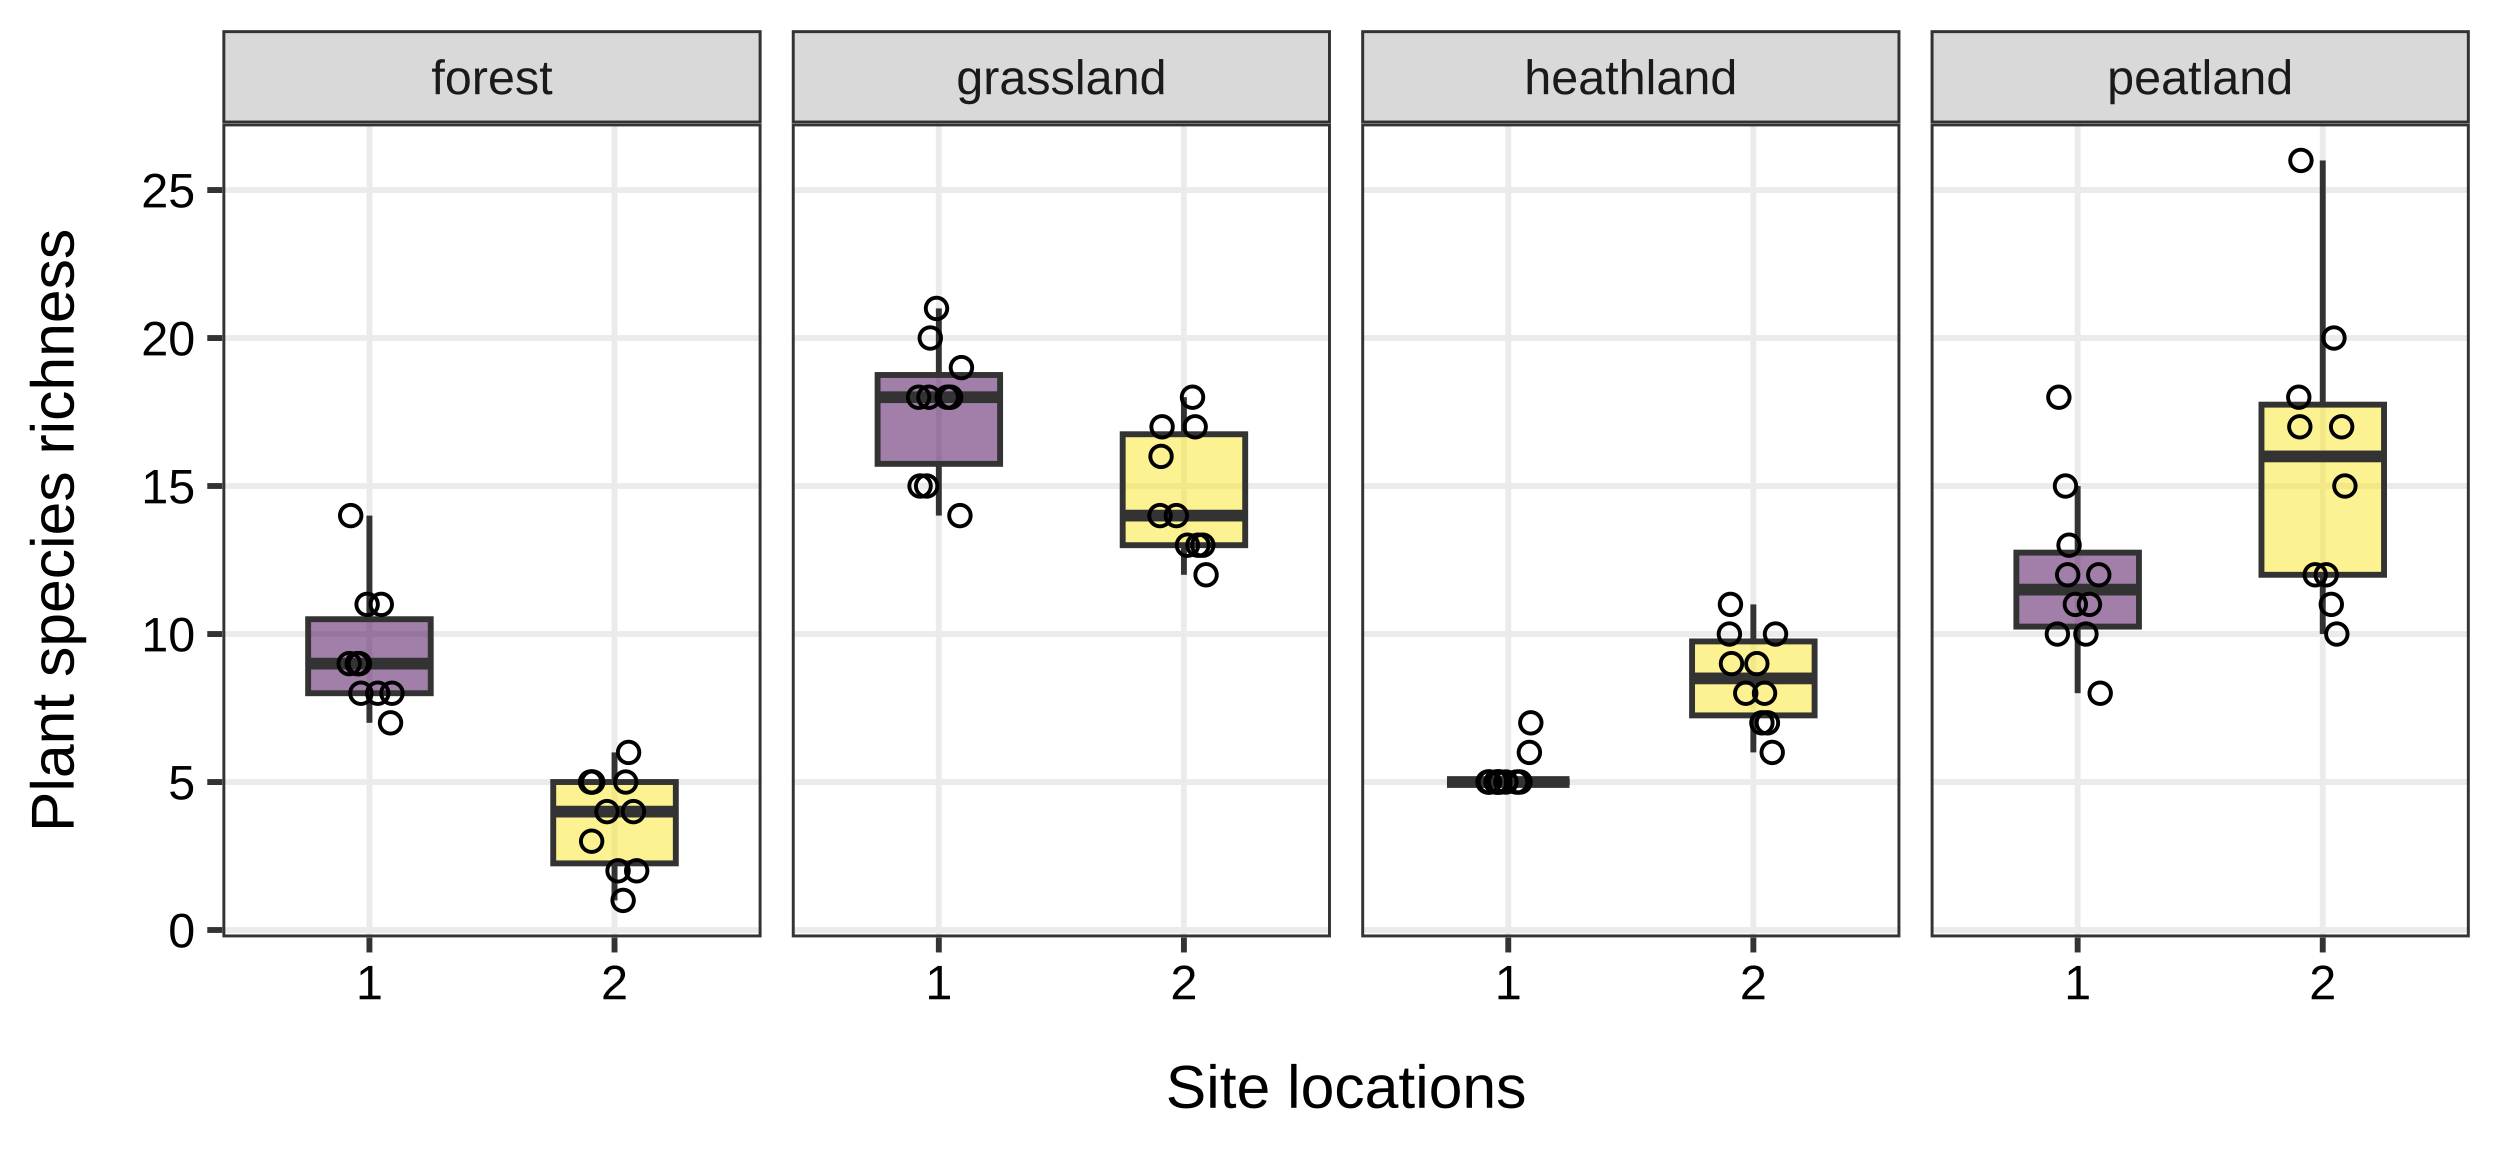
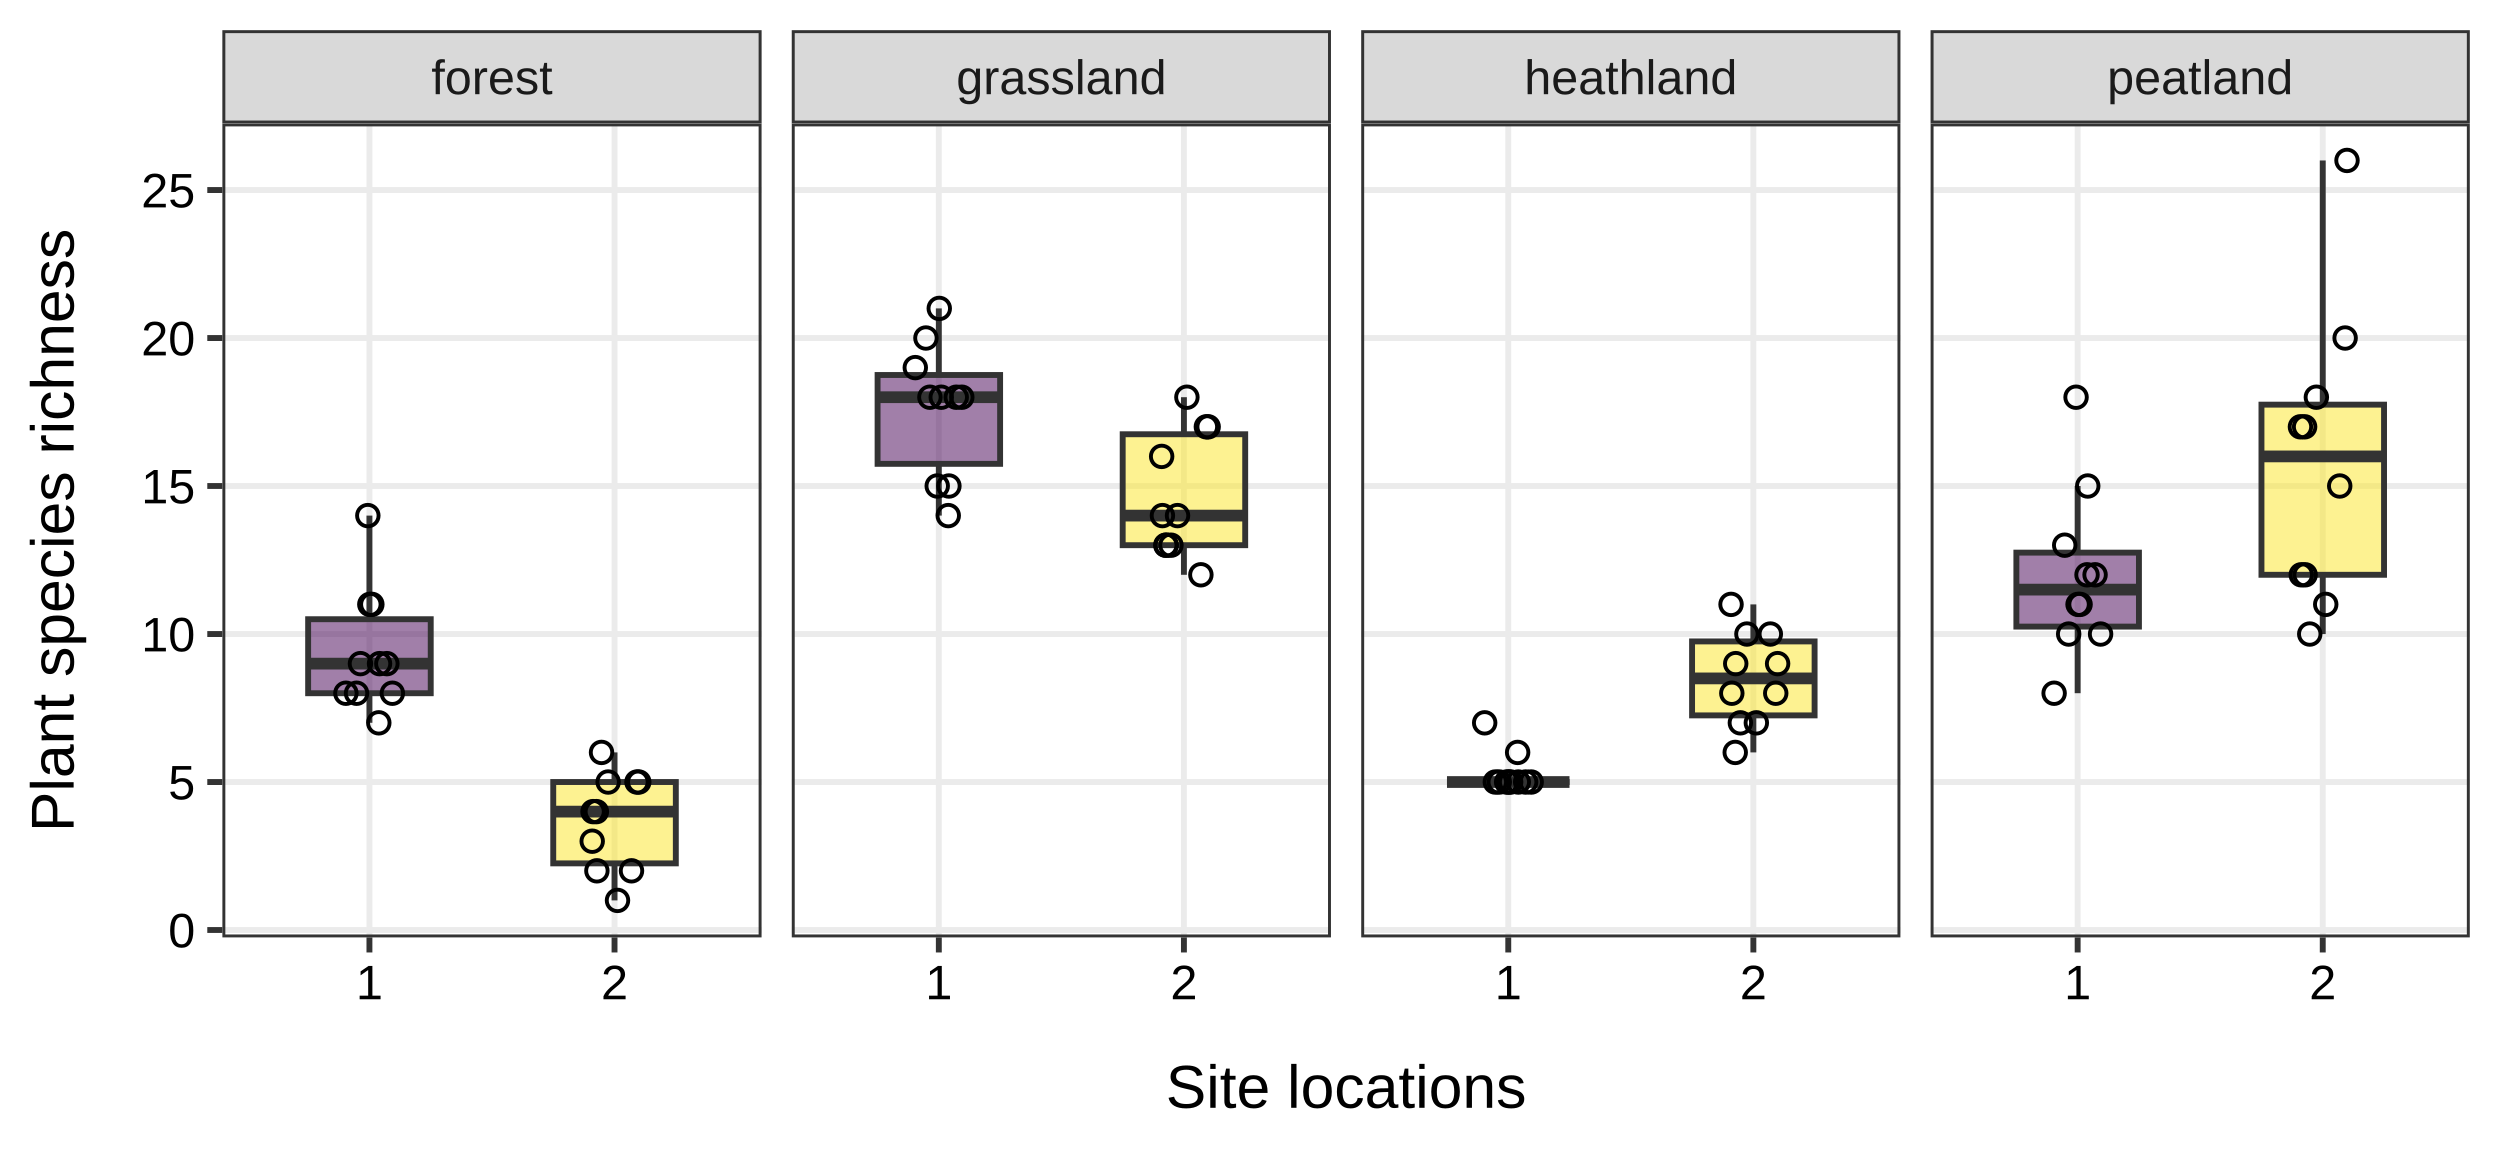
<svg xmlns="http://www.w3.org/2000/svg" width="453.60pt" height="208.80pt" viewBox="0 0 453.60 208.80">
  <g class="svglite">
    <defs>
      <style type="text/css">
    .svglite line, .svglite polyline, .svglite polygon, .svglite path, .svglite rect, .svglite circle {
      fill: none;
      stroke: #000000;
      stroke-linecap: round;
      stroke-linejoin: round;
      stroke-miterlimit: 10.00;
    }
    .svglite text {
      white-space: pre;
    }
    .svglite g.glyphgroup path {
      fill: inherit;
      stroke: none;
    }
  </style>
    </defs>
    <rect width="100%" height="100%" style="stroke: none; fill: #FFFFFF;" />
    <defs>
      <clipPath id="cpMC4wMHw0NTMuNjB8MC4wMHwyMDguODA=">
        <rect x="0.00" y="0.00" width="453.60" height="208.80" />
      </clipPath>
    </defs>
    <g clip-path="url(#cpMC4wMHw0NTMuNjB8MC4wMHwyMDguODA=)">
      <rect x="0.00" y="0.00" width="453.60" height="208.80" style="stroke-width: 1.07; stroke: #FFFFFF; fill: #FFFFFF;" />
    </g>
    <defs>
      <clipPath id="cpNDAuMzV8MTM4LjE4fDIyLjQwfDE3MC4wOA==">
        <rect x="40.35" y="22.40" width="97.83" height="147.68" />
      </clipPath>
    </defs>
    <g clip-path="url(#cpNDAuMzV8MTM4LjE4fDIyLjQwfDE3MC4wOA==)">
      <rect x="40.35" y="22.40" width="97.83" height="147.68" style="stroke-width: 1.07; stroke: none; fill: #FFFFFF;" />
      <polyline points="40.35,168.74 138.18,168.74 " style="stroke-width: 1.07; stroke: #EBEBEB; stroke-linecap: butt;" />
      <polyline points="40.35,141.89 138.18,141.89 " style="stroke-width: 1.07; stroke: #EBEBEB; stroke-linecap: butt;" />
      <polyline points="40.35,115.04 138.18,115.04 " style="stroke-width: 1.07; stroke: #EBEBEB; stroke-linecap: butt;" />
      <polyline points="40.35,88.18 138.18,88.18 " style="stroke-width: 1.07; stroke: #EBEBEB; stroke-linecap: butt;" />
      <polyline points="40.35,61.33 138.18,61.33 " style="stroke-width: 1.07; stroke: #EBEBEB; stroke-linecap: butt;" />
      <polyline points="40.35,34.48 138.18,34.48 " style="stroke-width: 1.07; stroke: #EBEBEB; stroke-linecap: butt;" />
      <polyline points="67.03,170.08 67.03,22.40 " style="stroke-width: 1.07; stroke: #EBEBEB; stroke-linecap: butt;" />
      <polyline points="111.50,170.08 111.50,22.40 " style="stroke-width: 1.07; stroke: #EBEBEB; stroke-linecap: butt;" />
      <line x1="67.03" y1="112.35" x2="67.03" y2="93.55" style="stroke-width: 1.07; stroke: #333333; stroke-linecap: butt;" />
      <line x1="67.03" y1="125.78" x2="67.03" y2="131.15" style="stroke-width: 1.07; stroke: #333333; stroke-linecap: butt;" />
      <polygon points="55.91,112.35 55.91,125.78 78.15,125.78 78.15,112.35 55.91,112.35 " style="stroke-width: 1.07; stroke: #333333; stroke-linecap: butt; stroke-linejoin: miter; fill: #440154; fill-opacity: 0.50;" />
      <line x1="55.91" y1="120.41" x2="78.15" y2="120.41" style="stroke-width: 2.13; stroke: #333333; stroke-linecap: butt; stroke-linejoin: miter;" />
      <line x1="111.50" y1="141.89" x2="111.50" y2="136.52" style="stroke-width: 1.07; stroke: #333333; stroke-linecap: butt;" />
      <line x1="111.50" y1="156.65" x2="111.50" y2="163.37" style="stroke-width: 1.07; stroke: #333333; stroke-linecap: butt;" />
      <polygon points="100.38,141.89 100.38,156.65 122.62,156.65 122.62,141.89 100.38,141.89 " style="stroke-width: 1.07; stroke: #333333; stroke-linecap: butt; stroke-linejoin: miter; fill: #FDE725; fill-opacity: 0.50;" />
      <line x1="100.38" y1="147.26" x2="122.62" y2="147.26" style="stroke-width: 2.13; stroke: #333333; stroke-linecap: butt; stroke-linejoin: miter;" />
-       <circle cx="69.18" cy="109.66" r="1.95" style="stroke-width: 0.71;" />
-       <circle cx="63.36" cy="120.41" r="1.95" style="stroke-width: 0.71;" />
-       <circle cx="66.61" cy="109.66" r="1.95" style="stroke-width: 0.71;" />
-       <circle cx="63.63" cy="93.55" r="1.95" style="stroke-width: 0.71;" />
-       <circle cx="64.82" cy="120.41" r="1.95" style="stroke-width: 0.71;" />
-       <circle cx="71.12" cy="125.78" r="1.95" style="stroke-width: 0.71;" />
-       <circle cx="65.48" cy="125.78" r="1.95" style="stroke-width: 0.71;" />
-       <circle cx="65.22" cy="120.41" r="1.95" style="stroke-width: 0.71;" />
-       <circle cx="70.86" cy="131.15" r="1.95" style="stroke-width: 0.71;" />
-       <circle cx="68.54" cy="125.78" r="1.95" style="stroke-width: 0.71;" />
-       <circle cx="107.54" cy="141.89" r="1.95" style="stroke-width: 0.71;" />
-       <circle cx="107.16" cy="141.89" r="1.95" style="stroke-width: 0.71;" />
-       <circle cx="110.13" cy="147.26" r="1.95" style="stroke-width: 0.71;" />
-       <circle cx="113.53" cy="141.89" r="1.95" style="stroke-width: 0.71;" />
-       <circle cx="113.06" cy="163.37" r="1.95" style="stroke-width: 0.71;" />
-       <circle cx="107.35" cy="152.63" r="1.95" style="stroke-width: 0.71;" />
-       <circle cx="115.52" cy="158.00" r="1.95" style="stroke-width: 0.71;" />
-       <circle cx="112.14" cy="158.00" r="1.95" style="stroke-width: 0.71;" />
-       <circle cx="114.05" cy="136.52" r="1.95" style="stroke-width: 0.71;" />
-       <circle cx="114.93" cy="147.26" r="1.95" style="stroke-width: 0.71;" />
+       <circle cx="67.47" cy="109.66" r="1.95" style="stroke-width: 0.71;" />
+       <circle cx="65.40" cy="120.41" r="1.95" style="stroke-width: 0.71;" />
+       <circle cx="67.10" cy="109.66" r="1.95" style="stroke-width: 0.71;" />
+       <circle cx="66.74" cy="93.55" r="1.95" style="stroke-width: 0.71;" />
+       <circle cx="68.86" cy="120.41" r="1.95" style="stroke-width: 0.71;" />
+       <circle cx="62.76" cy="125.78" r="1.95" style="stroke-width: 0.71;" />
+       <circle cx="64.69" cy="125.78" r="1.95" style="stroke-width: 0.71;" />
+       <circle cx="70.19" cy="120.41" r="1.95" style="stroke-width: 0.71;" />
+       <circle cx="68.73" cy="131.15" r="1.95" style="stroke-width: 0.71;" />
+       <circle cx="71.19" cy="125.78" r="1.95" style="stroke-width: 0.71;" />
+       <circle cx="115.90" cy="141.89" r="1.95" style="stroke-width: 0.71;" />
+       <circle cx="110.34" cy="141.89" r="1.95" style="stroke-width: 0.71;" />
+       <circle cx="107.60" cy="147.26" r="1.95" style="stroke-width: 0.71;" />
+       <circle cx="115.57" cy="141.89" r="1.95" style="stroke-width: 0.71;" />
+       <circle cx="112.04" cy="163.37" r="1.95" style="stroke-width: 0.71;" />
+       <circle cx="107.45" cy="152.63" r="1.95" style="stroke-width: 0.71;" />
+       <circle cx="114.58" cy="158.00" r="1.95" style="stroke-width: 0.71;" />
+       <circle cx="108.30" cy="158.00" r="1.95" style="stroke-width: 0.71;" />
+       <circle cx="109.14" cy="136.52" r="1.95" style="stroke-width: 0.71;" />
+       <circle cx="108.21" cy="147.26" r="1.95" style="stroke-width: 0.71;" />
      <rect x="40.35" y="22.40" width="97.83" height="147.68" style="stroke-width: 1.07; stroke: #333333;" />
    </g>
    <g clip-path="url(#cpMC4wMHw0NTMuNjB8MC4wMHwyMDguODA=)">
</g>
    <defs>
      <clipPath id="cpMTQzLjY2fDI0MS41MHwyMi40MHwxNzAuMDg=">
        <rect x="143.66" y="22.40" width="97.83" height="147.68" />
      </clipPath>
    </defs>
    <g clip-path="url(#cpMTQzLjY2fDI0MS41MHwyMi40MHwxNzAuMDg=)">
      <rect x="143.66" y="22.40" width="97.83" height="147.68" style="stroke-width: 1.07; stroke: none; fill: #FFFFFF;" />
      <polyline points="143.66,168.74 241.50,168.74 " style="stroke-width: 1.07; stroke: #EBEBEB; stroke-linecap: butt;" />
      <polyline points="143.66,141.89 241.50,141.89 " style="stroke-width: 1.07; stroke: #EBEBEB; stroke-linecap: butt;" />
      <polyline points="143.66,115.04 241.50,115.04 " style="stroke-width: 1.07; stroke: #EBEBEB; stroke-linecap: butt;" />
      <polyline points="143.66,88.18 241.50,88.18 " style="stroke-width: 1.07; stroke: #EBEBEB; stroke-linecap: butt;" />
      <polyline points="143.66,61.33 241.50,61.33 " style="stroke-width: 1.07; stroke: #EBEBEB; stroke-linecap: butt;" />
      <polyline points="143.66,34.48 241.50,34.48 " style="stroke-width: 1.07; stroke: #EBEBEB; stroke-linecap: butt;" />
      <polyline points="170.34,170.08 170.34,22.40 " style="stroke-width: 1.07; stroke: #EBEBEB; stroke-linecap: butt;" />
      <polyline points="214.81,170.08 214.81,22.40 " style="stroke-width: 1.07; stroke: #EBEBEB; stroke-linecap: butt;" />
      <line x1="170.34" y1="68.04" x2="170.34" y2="55.96" style="stroke-width: 1.07; stroke: #333333; stroke-linecap: butt;" />
      <line x1="170.34" y1="84.16" x2="170.34" y2="93.55" style="stroke-width: 1.07; stroke: #333333; stroke-linecap: butt;" />
      <polygon points="159.23,68.04 159.23,84.16 181.46,84.16 181.46,68.04 159.23,68.04 " style="stroke-width: 1.07; stroke: #333333; stroke-linecap: butt; stroke-linejoin: miter; fill: #440154; fill-opacity: 0.50;" />
      <line x1="159.23" y1="72.07" x2="181.46" y2="72.07" style="stroke-width: 2.13; stroke: #333333; stroke-linecap: butt; stroke-linejoin: miter;" />
      <line x1="214.81" y1="78.79" x2="214.81" y2="72.07" style="stroke-width: 1.07; stroke: #333333; stroke-linecap: butt;" />
      <line x1="214.81" y1="98.92" x2="214.81" y2="104.29" style="stroke-width: 1.07; stroke: #333333; stroke-linecap: butt;" />
      <polygon points="203.70,78.79 203.70,98.92 225.93,98.92 225.93,78.79 203.70,78.79 " style="stroke-width: 1.07; stroke: #333333; stroke-linecap: butt; stroke-linejoin: miter; fill: #FDE725; fill-opacity: 0.50;" />
      <line x1="203.70" y1="93.55" x2="225.93" y2="93.55" style="stroke-width: 2.13; stroke: #333333; stroke-linecap: butt; stroke-linejoin: miter;" />
-       <circle cx="172.49" cy="72.07" r="1.95" style="stroke-width: 0.71;" />
-       <circle cx="166.67" cy="72.07" r="1.95" style="stroke-width: 0.71;" />
-       <circle cx="169.92" cy="55.96" r="1.95" style="stroke-width: 0.71;" />
-       <circle cx="166.94" cy="88.18" r="1.95" style="stroke-width: 0.71;" />
-       <circle cx="168.13" cy="88.18" r="1.95" style="stroke-width: 0.71;" />
-       <circle cx="174.44" cy="66.70" r="1.95" style="stroke-width: 0.71;" />
-       <circle cx="168.79" cy="61.33" r="1.95" style="stroke-width: 0.71;" />
-       <circle cx="168.54" cy="72.07" r="1.95" style="stroke-width: 0.71;" />
-       <circle cx="174.17" cy="93.55" r="1.95" style="stroke-width: 0.71;" />
-       <circle cx="171.85" cy="72.07" r="1.95" style="stroke-width: 0.71;" />
-       <circle cx="210.85" cy="77.44" r="1.95" style="stroke-width: 0.71;" />
-       <circle cx="210.47" cy="93.55" r="1.95" style="stroke-width: 0.71;" />
-       <circle cx="213.44" cy="93.55" r="1.95" style="stroke-width: 0.71;" />
-       <circle cx="216.85" cy="77.44" r="1.95" style="stroke-width: 0.71;" />
-       <circle cx="216.37" cy="72.07" r="1.95" style="stroke-width: 0.71;" />
-       <circle cx="210.66" cy="82.81" r="1.95" style="stroke-width: 0.71;" />
-       <circle cx="218.83" cy="104.29" r="1.95" style="stroke-width: 0.71;" />
-       <circle cx="215.45" cy="98.92" r="1.95" style="stroke-width: 0.71;" />
-       <circle cx="217.36" cy="98.92" r="1.95" style="stroke-width: 0.71;" />
-       <circle cx="218.24" cy="98.92" r="1.95" style="stroke-width: 0.71;" />
+       <circle cx="170.78" cy="72.07" r="1.95" style="stroke-width: 0.71;" />
+       <circle cx="168.72" cy="72.07" r="1.95" style="stroke-width: 0.71;" />
+       <circle cx="170.42" cy="55.96" r="1.95" style="stroke-width: 0.71;" />
+       <circle cx="170.05" cy="88.18" r="1.95" style="stroke-width: 0.71;" />
+       <circle cx="172.17" cy="88.18" r="1.95" style="stroke-width: 0.71;" />
+       <circle cx="166.07" cy="66.70" r="1.95" style="stroke-width: 0.71;" />
+       <circle cx="168.00" cy="61.33" r="1.95" style="stroke-width: 0.71;" />
+       <circle cx="173.50" cy="72.07" r="1.95" style="stroke-width: 0.71;" />
+       <circle cx="172.05" cy="93.55" r="1.95" style="stroke-width: 0.71;" />
+       <circle cx="174.51" cy="72.07" r="1.95" style="stroke-width: 0.71;" />
+       <circle cx="219.21" cy="77.44" r="1.95" style="stroke-width: 0.71;" />
+       <circle cx="213.65" cy="93.55" r="1.95" style="stroke-width: 0.71;" />
+       <circle cx="210.91" cy="93.55" r="1.95" style="stroke-width: 0.71;" />
+       <circle cx="218.88" cy="77.44" r="1.95" style="stroke-width: 0.71;" />
+       <circle cx="215.35" cy="72.07" r="1.95" style="stroke-width: 0.71;" />
+       <circle cx="210.77" cy="82.81" r="1.95" style="stroke-width: 0.71;" />
+       <circle cx="217.89" cy="104.29" r="1.95" style="stroke-width: 0.71;" />
+       <circle cx="211.61" cy="98.92" r="1.95" style="stroke-width: 0.71;" />
+       <circle cx="212.46" cy="98.92" r="1.95" style="stroke-width: 0.71;" />
+       <circle cx="211.52" cy="98.92" r="1.95" style="stroke-width: 0.71;" />
      <rect x="143.66" y="22.40" width="97.83" height="147.68" style="stroke-width: 1.07; stroke: #333333;" />
    </g>
    <g clip-path="url(#cpMC4wMHw0NTMuNjB8MC4wMHwyMDguODA=)">
</g>
    <defs>
      <clipPath id="cpMjQ2Ljk4fDM0NC44MXwyMi40MHwxNzAuMDg=">
        <rect x="246.98" y="22.40" width="97.83" height="147.68" />
      </clipPath>
    </defs>
    <g clip-path="url(#cpMjQ2Ljk4fDM0NC44MXwyMi40MHwxNzAuMDg=)">
      <rect x="246.98" y="22.40" width="97.83" height="147.68" style="stroke-width: 1.07; stroke: none; fill: #FFFFFF;" />
      <polyline points="246.98,168.74 344.81,168.74 " style="stroke-width: 1.07; stroke: #EBEBEB; stroke-linecap: butt;" />
      <polyline points="246.98,141.89 344.81,141.89 " style="stroke-width: 1.07; stroke: #EBEBEB; stroke-linecap: butt;" />
      <polyline points="246.98,115.04 344.81,115.04 " style="stroke-width: 1.07; stroke: #EBEBEB; stroke-linecap: butt;" />
      <polyline points="246.98,88.18 344.81,88.18 " style="stroke-width: 1.07; stroke: #EBEBEB; stroke-linecap: butt;" />
      <polyline points="246.98,61.33 344.81,61.33 " style="stroke-width: 1.07; stroke: #EBEBEB; stroke-linecap: butt;" />
      <polyline points="246.98,34.48 344.81,34.48 " style="stroke-width: 1.07; stroke: #EBEBEB; stroke-linecap: butt;" />
      <polyline points="273.66,170.08 273.66,22.40 " style="stroke-width: 1.07; stroke: #EBEBEB; stroke-linecap: butt;" />
      <polyline points="318.13,170.08 318.13,22.40 " style="stroke-width: 1.07; stroke: #EBEBEB; stroke-linecap: butt;" />
      <line x1="273.66" y1="141.89" x2="273.66" y2="141.89" style="stroke-width: 1.07; stroke: #333333; stroke-linecap: butt;" />
      <line x1="273.66" y1="141.89" x2="273.66" y2="141.89" style="stroke-width: 1.07; stroke: #333333; stroke-linecap: butt;" />
      <polygon points="262.54,141.89 262.54,141.89 284.77,141.89 284.77,141.89 262.54,141.89 " style="stroke-width: 1.07; stroke: #333333; stroke-linecap: butt; stroke-linejoin: miter; fill: #440154; fill-opacity: 0.50;" />
      <line x1="262.54" y1="141.89" x2="284.77" y2="141.89" style="stroke-width: 2.13; stroke: #333333; stroke-linecap: butt; stroke-linejoin: miter;" />
      <line x1="318.13" y1="116.38" x2="318.13" y2="109.66" style="stroke-width: 1.07; stroke: #333333; stroke-linecap: butt;" />
      <line x1="318.13" y1="129.80" x2="318.13" y2="136.52" style="stroke-width: 1.07; stroke: #333333; stroke-linecap: butt;" />
      <polygon points="307.01,116.38 307.01,129.80 329.24,129.80 329.24,116.38 307.01,116.38 " style="stroke-width: 1.07; stroke: #333333; stroke-linecap: butt; stroke-linejoin: miter; fill: #FDE725; fill-opacity: 0.50;" />
      <line x1="307.01" y1="123.09" x2="329.24" y2="123.09" style="stroke-width: 2.13; stroke: #333333; stroke-linecap: butt; stroke-linejoin: miter;" />
-       <circle cx="275.80" cy="141.89" r="1.95" style="stroke-width: 0.71;" />
-       <circle cx="269.98" cy="141.89" r="1.95" style="stroke-width: 0.71;" />
-       <circle cx="273.23" cy="141.89" r="1.95" style="stroke-width: 0.71;" />
-       <circle cx="270.25" cy="141.89" r="1.95" style="stroke-width: 0.71;" />
-       <circle cx="271.45" cy="141.89" r="1.95" style="stroke-width: 0.71;" />
-       <circle cx="277.75" cy="131.15" r="1.95" style="stroke-width: 0.71;" />
-       <circle cx="272.10" cy="141.89" r="1.95" style="stroke-width: 0.71;" />
-       <circle cx="271.85" cy="141.89" r="1.95" style="stroke-width: 0.71;" />
-       <circle cx="277.49" cy="136.52" r="1.95" style="stroke-width: 0.71;" />
-       <circle cx="275.16" cy="141.89" r="1.95" style="stroke-width: 0.71;" />
-       <circle cx="314.16" cy="120.41" r="1.95" style="stroke-width: 0.71;" />
-       <circle cx="313.78" cy="115.04" r="1.95" style="stroke-width: 0.71;" />
-       <circle cx="316.75" cy="125.78" r="1.95" style="stroke-width: 0.71;" />
-       <circle cx="320.16" cy="125.78" r="1.95" style="stroke-width: 0.71;" />
-       <circle cx="319.68" cy="131.15" r="1.95" style="stroke-width: 0.71;" />
-       <circle cx="313.97" cy="109.66" r="1.95" style="stroke-width: 0.71;" />
-       <circle cx="322.15" cy="115.04" r="1.95" style="stroke-width: 0.71;" />
-       <circle cx="318.76" cy="120.41" r="1.95" style="stroke-width: 0.71;" />
-       <circle cx="320.68" cy="131.15" r="1.95" style="stroke-width: 0.71;" />
-       <circle cx="321.55" cy="136.52" r="1.95" style="stroke-width: 0.71;" />
+       <circle cx="274.09" cy="141.89" r="1.95" style="stroke-width: 0.71;" />
+       <circle cx="272.03" cy="141.89" r="1.95" style="stroke-width: 0.71;" />
+       <circle cx="273.73" cy="141.89" r="1.95" style="stroke-width: 0.71;" />
+       <circle cx="273.36" cy="141.89" r="1.95" style="stroke-width: 0.71;" />
+       <circle cx="275.48" cy="141.89" r="1.95" style="stroke-width: 0.71;" />
+       <circle cx="269.38" cy="131.15" r="1.95" style="stroke-width: 0.71;" />
+       <circle cx="271.31" cy="141.89" r="1.95" style="stroke-width: 0.71;" />
+       <circle cx="276.81" cy="141.89" r="1.95" style="stroke-width: 0.71;" />
+       <circle cx="275.36" cy="136.52" r="1.95" style="stroke-width: 0.71;" />
+       <circle cx="277.82" cy="141.89" r="1.95" style="stroke-width: 0.71;" />
+       <circle cx="322.53" cy="120.41" r="1.95" style="stroke-width: 0.71;" />
+       <circle cx="316.96" cy="115.04" r="1.95" style="stroke-width: 0.71;" />
+       <circle cx="314.22" cy="125.78" r="1.95" style="stroke-width: 0.71;" />
+       <circle cx="322.19" cy="125.78" r="1.95" style="stroke-width: 0.71;" />
+       <circle cx="318.67" cy="131.15" r="1.95" style="stroke-width: 0.71;" />
+       <circle cx="314.08" cy="109.66" r="1.95" style="stroke-width: 0.71;" />
+       <circle cx="321.21" cy="115.04" r="1.95" style="stroke-width: 0.71;" />
+       <circle cx="314.93" cy="120.41" r="1.95" style="stroke-width: 0.71;" />
+       <circle cx="315.77" cy="131.15" r="1.95" style="stroke-width: 0.71;" />
+       <circle cx="314.84" cy="136.52" r="1.95" style="stroke-width: 0.71;" />
      <rect x="246.98" y="22.40" width="97.83" height="147.68" style="stroke-width: 1.07; stroke: #333333;" />
    </g>
    <g clip-path="url(#cpMC4wMHw0NTMuNjB8MC4wMHwyMDguODA=)">
</g>
    <defs>
      <clipPath id="cpMzUwLjI5fDQ0OC4xMnwyMi40MHwxNzAuMDg=">
        <rect x="350.29" y="22.40" width="97.83" height="147.68" />
      </clipPath>
    </defs>
    <g clip-path="url(#cpMzUwLjI5fDQ0OC4xMnwyMi40MHwxNzAuMDg=)">
      <rect x="350.29" y="22.40" width="97.83" height="147.68" style="stroke-width: 1.07; stroke: none; fill: #FFFFFF;" />
      <polyline points="350.29,168.74 448.12,168.74 " style="stroke-width: 1.07; stroke: #EBEBEB; stroke-linecap: butt;" />
      <polyline points="350.29,141.89 448.12,141.89 " style="stroke-width: 1.07; stroke: #EBEBEB; stroke-linecap: butt;" />
      <polyline points="350.29,115.04 448.12,115.04 " style="stroke-width: 1.07; stroke: #EBEBEB; stroke-linecap: butt;" />
      <polyline points="350.29,88.18 448.12,88.18 " style="stroke-width: 1.07; stroke: #EBEBEB; stroke-linecap: butt;" />
      <polyline points="350.29,61.33 448.12,61.33 " style="stroke-width: 1.07; stroke: #EBEBEB; stroke-linecap: butt;" />
      <polyline points="350.29,34.48 448.12,34.48 " style="stroke-width: 1.07; stroke: #EBEBEB; stroke-linecap: butt;" />
      <polyline points="376.97,170.08 376.97,22.40 " style="stroke-width: 1.07; stroke: #EBEBEB; stroke-linecap: butt;" />
      <polyline points="421.44,170.08 421.44,22.40 " style="stroke-width: 1.07; stroke: #EBEBEB; stroke-linecap: butt;" />
      <line x1="376.97" y1="100.27" x2="376.97" y2="88.18" style="stroke-width: 1.07; stroke: #333333; stroke-linecap: butt;" />
      <line x1="376.97" y1="113.69" x2="376.97" y2="125.78" style="stroke-width: 1.07; stroke: #333333; stroke-linecap: butt;" />
      <polygon points="365.85,100.27 365.85,113.69 388.09,113.69 388.09,100.27 365.85,100.27 " style="stroke-width: 1.07; stroke: #333333; stroke-linecap: butt; stroke-linejoin: miter; fill: #440154; fill-opacity: 0.50;" />
      <line x1="365.85" y1="106.98" x2="388.09" y2="106.98" style="stroke-width: 2.13; stroke: #333333; stroke-linecap: butt; stroke-linejoin: miter;" />
      <line x1="421.44" y1="73.42" x2="421.44" y2="29.11" style="stroke-width: 1.07; stroke: #333333; stroke-linecap: butt;" />
      <line x1="421.44" y1="104.29" x2="421.44" y2="115.04" style="stroke-width: 1.07; stroke: #333333; stroke-linecap: butt;" />
      <polygon points="410.32,73.42 410.32,104.29 432.56,104.29 432.56,73.42 410.32,73.42 " style="stroke-width: 1.07; stroke: #333333; stroke-linecap: butt; stroke-linejoin: miter; fill: #FDE725; fill-opacity: 0.50;" />
      <line x1="410.32" y1="82.81" x2="432.56" y2="82.81" style="stroke-width: 2.13; stroke: #333333; stroke-linecap: butt; stroke-linejoin: miter;" />
-       <circle cx="379.11" cy="109.66" r="1.95" style="stroke-width: 0.71;" />
-       <circle cx="373.29" cy="115.04" r="1.95" style="stroke-width: 0.71;" />
-       <circle cx="376.55" cy="109.66" r="1.95" style="stroke-width: 0.71;" />
-       <circle cx="373.56" cy="72.07" r="1.95" style="stroke-width: 0.71;" />
-       <circle cx="374.76" cy="88.18" r="1.95" style="stroke-width: 0.71;" />
-       <circle cx="381.06" cy="125.78" r="1.95" style="stroke-width: 0.71;" />
-       <circle cx="375.41" cy="98.92" r="1.95" style="stroke-width: 0.71;" />
-       <circle cx="375.16" cy="104.29" r="1.95" style="stroke-width: 0.71;" />
-       <circle cx="380.80" cy="104.29" r="1.95" style="stroke-width: 0.71;" />
-       <circle cx="378.47" cy="115.04" r="1.95" style="stroke-width: 0.71;" />
-       <circle cx="417.48" cy="29.11" r="1.95" style="stroke-width: 0.71;" />
-       <circle cx="417.09" cy="72.07" r="1.95" style="stroke-width: 0.71;" />
-       <circle cx="420.07" cy="104.29" r="1.95" style="stroke-width: 0.71;" />
-       <circle cx="423.47" cy="61.33" r="1.95" style="stroke-width: 0.71;" />
-       <circle cx="422.99" cy="109.66" r="1.95" style="stroke-width: 0.71;" />
-       <circle cx="417.28" cy="77.44" r="1.95" style="stroke-width: 0.71;" />
-       <circle cx="425.46" cy="88.18" r="1.95" style="stroke-width: 0.71;" />
-       <circle cx="422.07" cy="104.29" r="1.95" style="stroke-width: 0.71;" />
-       <circle cx="423.99" cy="115.04" r="1.95" style="stroke-width: 0.71;" />
-       <circle cx="424.87" cy="77.44" r="1.95" style="stroke-width: 0.71;" />
+       <circle cx="377.41" cy="109.66" r="1.95" style="stroke-width: 0.71;" />
+       <circle cx="375.34" cy="115.04" r="1.95" style="stroke-width: 0.71;" />
+       <circle cx="377.04" cy="109.66" r="1.95" style="stroke-width: 0.71;" />
+       <circle cx="376.68" cy="72.07" r="1.95" style="stroke-width: 0.71;" />
+       <circle cx="378.80" cy="88.18" r="1.95" style="stroke-width: 0.71;" />
+       <circle cx="372.70" cy="125.78" r="1.95" style="stroke-width: 0.71;" />
+       <circle cx="374.62" cy="98.92" r="1.95" style="stroke-width: 0.71;" />
+       <circle cx="380.13" cy="104.29" r="1.95" style="stroke-width: 0.71;" />
+       <circle cx="378.67" cy="104.29" r="1.95" style="stroke-width: 0.71;" />
+       <circle cx="381.13" cy="115.04" r="1.95" style="stroke-width: 0.71;" />
+       <circle cx="425.84" cy="29.11" r="1.95" style="stroke-width: 0.71;" />
+       <circle cx="420.28" cy="72.07" r="1.95" style="stroke-width: 0.71;" />
+       <circle cx="417.54" cy="104.29" r="1.95" style="stroke-width: 0.71;" />
+       <circle cx="425.50" cy="61.33" r="1.95" style="stroke-width: 0.71;" />
+       <circle cx="421.98" cy="109.66" r="1.95" style="stroke-width: 0.71;" />
+       <circle cx="417.39" cy="77.44" r="1.95" style="stroke-width: 0.71;" />
+       <circle cx="424.52" cy="88.18" r="1.95" style="stroke-width: 0.71;" />
+       <circle cx="418.24" cy="104.29" r="1.95" style="stroke-width: 0.71;" />
+       <circle cx="419.08" cy="115.04" r="1.95" style="stroke-width: 0.71;" />
+       <circle cx="418.15" cy="77.44" r="1.95" style="stroke-width: 0.71;" />
      <rect x="350.29" y="22.40" width="97.83" height="147.68" style="stroke-width: 1.07; stroke: #333333;" />
    </g>
    <g clip-path="url(#cpMC4wMHw0NTMuNjB8MC4wMHwyMDguODA=)">
</g>
    <defs>
      <clipPath id="cpNDAuMzV8MTM4LjE4fDUuNDh8MjIuNDA=">
        <rect x="40.35" y="5.48" width="97.83" height="16.92" />
      </clipPath>
    </defs>
    <g clip-path="url(#cpNDAuMzV8MTM4LjE4fDUuNDh8MjIuNDA=)">
      <rect x="40.35" y="5.48" width="97.83" height="16.92" style="stroke-width: 1.07; stroke: #333333; fill: #D9D9D9;" />
      <text x="89.27" y="17.09" text-anchor="middle" style="font-size: 8.80px;fill: #1A1A1A; font-family: &quot;Arial&quot;;" textLength="21.98px" lengthAdjust="spacingAndGlyphs">forest</text>
    </g>
    <g clip-path="url(#cpMC4wMHw0NTMuNjB8MC4wMHwyMDguODA=)">
</g>
    <defs>
      <clipPath id="cpMTQzLjY2fDI0MS41MHw1LjQ4fDIyLjQw">
        <rect x="143.66" y="5.48" width="97.83" height="16.92" />
      </clipPath>
    </defs>
    <g clip-path="url(#cpMTQzLjY2fDI0MS41MHw1LjQ4fDIyLjQw)">
      <rect x="143.66" y="5.48" width="97.83" height="16.92" style="stroke-width: 1.07; stroke: #333333; fill: #D9D9D9;" />
      <text x="192.58" y="17.09" text-anchor="middle" style="font-size: 8.80px;fill: #1A1A1A; font-family: &quot;Arial&quot;;" textLength="38.14px" lengthAdjust="spacingAndGlyphs">grassland</text>
    </g>
    <g clip-path="url(#cpMC4wMHw0NTMuNjB8MC4wMHwyMDguODA=)">
</g>
    <defs>
      <clipPath id="cpMjQ2Ljk4fDM0NC44MXw1LjQ4fDIyLjQw">
        <rect x="246.98" y="5.48" width="97.83" height="16.92" />
      </clipPath>
    </defs>
    <g clip-path="url(#cpMjQ2Ljk4fDM0NC44MXw1LjQ4fDIyLjQw)">
      <rect x="246.98" y="5.48" width="97.83" height="16.92" style="stroke-width: 1.07; stroke: #333333; fill: #D9D9D9;" />
      <text x="295.89" y="17.09" text-anchor="middle" style="font-size: 8.80px;fill: #1A1A1A; font-family: &quot;Arial&quot;;" textLength="38.62px" lengthAdjust="spacingAndGlyphs">heathland</text>
    </g>
    <g clip-path="url(#cpMC4wMHw0NTMuNjB8MC4wMHwyMDguODA=)">
</g>
    <defs>
      <clipPath id="cpMzUwLjI5fDQ0OC4xMnw1LjQ4fDIyLjQw">
        <rect x="350.29" y="5.48" width="97.83" height="16.92" />
      </clipPath>
    </defs>
    <g clip-path="url(#cpMzUwLjI5fDQ0OC4xMnw1LjQ4fDIyLjQw)">
      <rect x="350.29" y="5.48" width="97.83" height="16.92" style="stroke-width: 1.07; stroke: #333333; fill: #D9D9D9;" />
      <text x="399.20" y="17.09" text-anchor="middle" style="font-size: 8.80px;fill: #1A1A1A; font-family: &quot;Arial&quot;;" textLength="33.73px" lengthAdjust="spacingAndGlyphs">peatland</text>
    </g>
    <g clip-path="url(#cpMC4wMHw0NTMuNjB8MC4wMHwyMDguODA=)">
      <polyline points="67.03,172.82 67.03,170.08 " style="stroke-width: 1.07; stroke: #333333; stroke-linecap: butt;" />
      <polyline points="111.50,172.82 111.50,170.08 " style="stroke-width: 1.07; stroke: #333333; stroke-linecap: butt;" />
      <text x="67.03" y="181.31" text-anchor="middle" style="font-size: 8.80px; font-family: &quot;Arial&quot;;" textLength="4.89px" lengthAdjust="spacingAndGlyphs">1</text>
      <text x="111.50" y="181.31" text-anchor="middle" style="font-size: 8.80px; font-family: &quot;Arial&quot;;" textLength="4.89px" lengthAdjust="spacingAndGlyphs">2</text>
      <polyline points="170.34,172.82 170.34,170.08 " style="stroke-width: 1.07; stroke: #333333; stroke-linecap: butt;" />
      <polyline points="214.81,172.82 214.81,170.08 " style="stroke-width: 1.07; stroke: #333333; stroke-linecap: butt;" />
      <text x="170.34" y="181.31" text-anchor="middle" style="font-size: 8.80px; font-family: &quot;Arial&quot;;" textLength="4.89px" lengthAdjust="spacingAndGlyphs">1</text>
      <text x="214.81" y="181.31" text-anchor="middle" style="font-size: 8.80px; font-family: &quot;Arial&quot;;" textLength="4.89px" lengthAdjust="spacingAndGlyphs">2</text>
      <polyline points="273.66,172.82 273.66,170.08 " style="stroke-width: 1.07; stroke: #333333; stroke-linecap: butt;" />
      <polyline points="318.13,172.82 318.13,170.08 " style="stroke-width: 1.07; stroke: #333333; stroke-linecap: butt;" />
      <text x="273.66" y="181.31" text-anchor="middle" style="font-size: 8.80px; font-family: &quot;Arial&quot;;" textLength="4.89px" lengthAdjust="spacingAndGlyphs">1</text>
      <text x="318.13" y="181.31" text-anchor="middle" style="font-size: 8.80px; font-family: &quot;Arial&quot;;" textLength="4.89px" lengthAdjust="spacingAndGlyphs">2</text>
      <polyline points="376.97,172.82 376.97,170.08 " style="stroke-width: 1.07; stroke: #333333; stroke-linecap: butt;" />
      <polyline points="421.44,172.82 421.44,170.08 " style="stroke-width: 1.07; stroke: #333333; stroke-linecap: butt;" />
      <text x="376.97" y="181.31" text-anchor="middle" style="font-size: 8.80px; font-family: &quot;Arial&quot;;" textLength="4.89px" lengthAdjust="spacingAndGlyphs">1</text>
      <text x="421.44" y="181.31" text-anchor="middle" style="font-size: 8.80px; font-family: &quot;Arial&quot;;" textLength="4.89px" lengthAdjust="spacingAndGlyphs">2</text>
      <text x="35.42" y="171.89" text-anchor="end" style="font-size: 8.80px; font-family: &quot;Arial&quot;;" textLength="4.89px" lengthAdjust="spacingAndGlyphs">0</text>
      <text x="35.42" y="145.04" text-anchor="end" style="font-size: 8.80px; font-family: &quot;Arial&quot;;" textLength="4.89px" lengthAdjust="spacingAndGlyphs">5</text>
      <text x="35.42" y="118.19" text-anchor="end" style="font-size: 8.80px; font-family: &quot;Arial&quot;;" textLength="9.78px" lengthAdjust="spacingAndGlyphs">10</text>
      <text x="35.42" y="91.33" text-anchor="end" style="font-size: 8.80px; font-family: &quot;Arial&quot;;" textLength="9.78px" lengthAdjust="spacingAndGlyphs">15</text>
      <text x="35.42" y="64.48" text-anchor="end" style="font-size: 8.80px; font-family: &quot;Arial&quot;;" textLength="9.78px" lengthAdjust="spacingAndGlyphs">20</text>
      <text x="35.42" y="37.63" text-anchor="end" style="font-size: 8.80px; font-family: &quot;Arial&quot;;" textLength="9.78px" lengthAdjust="spacingAndGlyphs">25</text>
      <polyline points="37.61,168.74 40.35,168.74 " style="stroke-width: 1.07; stroke: #333333; stroke-linecap: butt;" />
      <polyline points="37.61,141.89 40.35,141.89 " style="stroke-width: 1.07; stroke: #333333; stroke-linecap: butt;" />
      <polyline points="37.61,115.04 40.35,115.04 " style="stroke-width: 1.07; stroke: #333333; stroke-linecap: butt;" />
      <polyline points="37.61,88.18 40.35,88.18 " style="stroke-width: 1.07; stroke: #333333; stroke-linecap: butt;" />
      <polyline points="37.61,61.33 40.35,61.33 " style="stroke-width: 1.07; stroke: #333333; stroke-linecap: butt;" />
      <polyline points="37.61,34.48 40.35,34.48 " style="stroke-width: 1.07; stroke: #333333; stroke-linecap: butt;" />
      <text x="244.24" y="201.00" text-anchor="middle" style="font-size: 11.00px; font-family: &quot;Arial&quot;;" textLength="65.47px" lengthAdjust="spacingAndGlyphs">Site locations</text>
      <text transform="translate(13.36,96.24) rotate(-90)" text-anchor="middle" style="font-size: 11.00px; font-family: &quot;Arial&quot;;" textLength="109.50px" lengthAdjust="spacingAndGlyphs">Plant species richness</text>
    </g>
  </g>
</svg>
